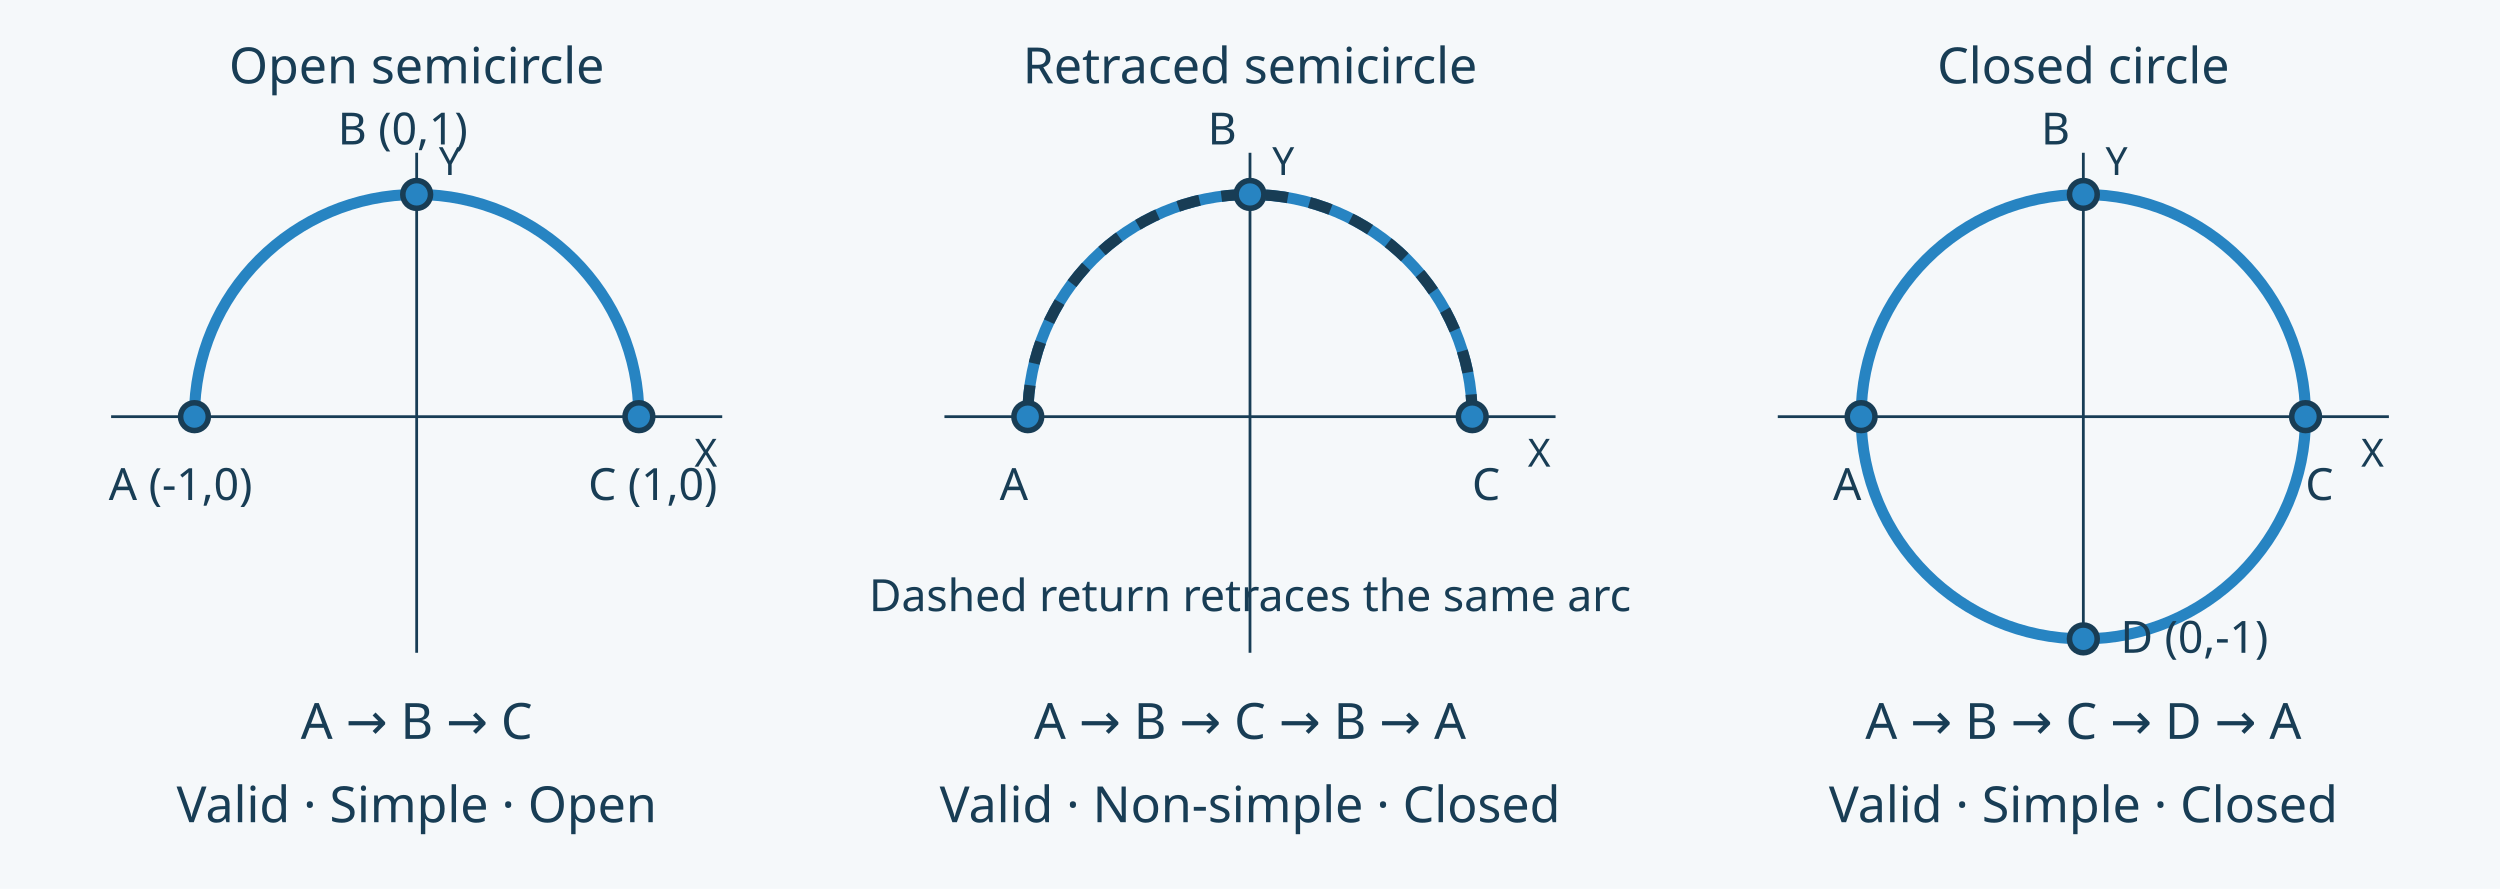
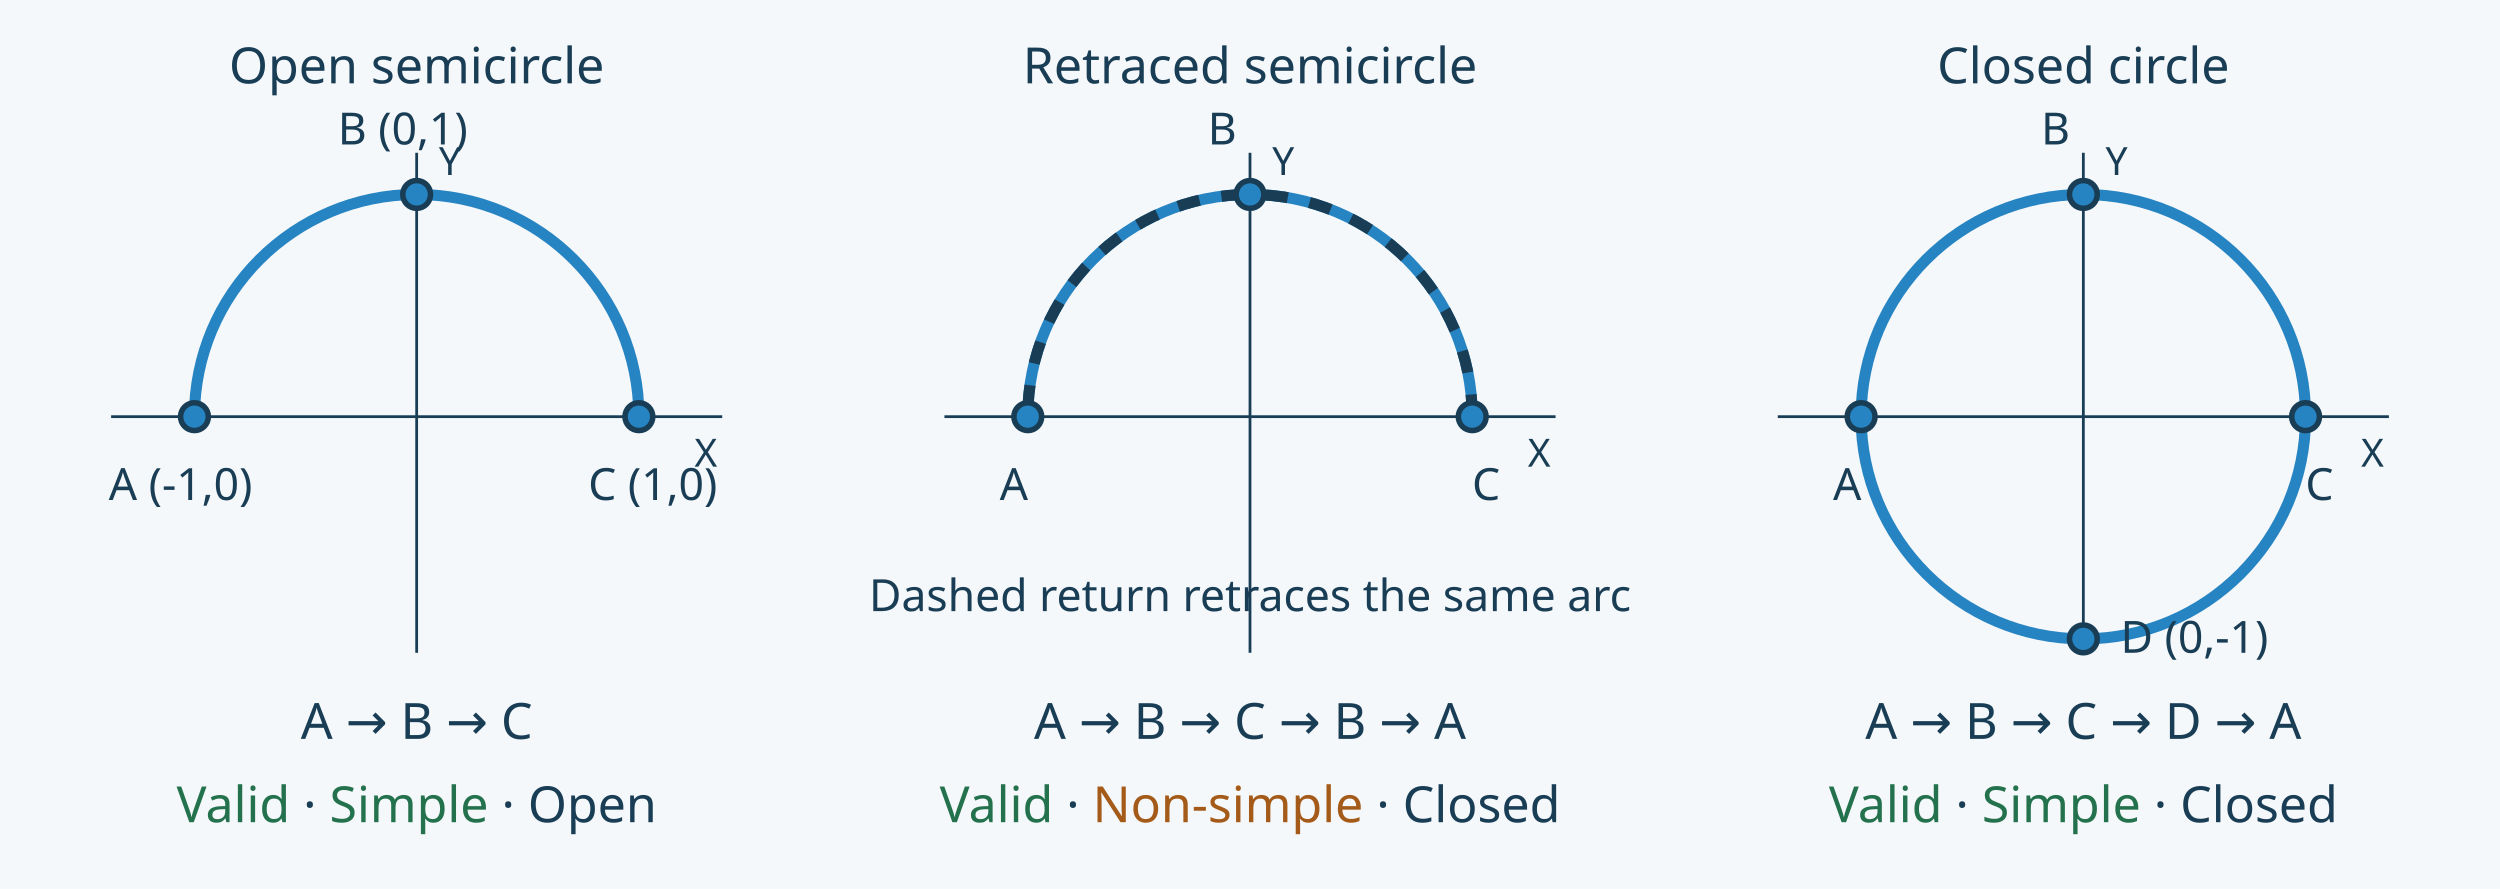
<svg xmlns="http://www.w3.org/2000/svg" viewBox="0 0 900 320" role="img" aria-labelledby="title description">
  <rect width="900" height="320" fill="#F5F8FA" />
  <g fill="#183D55" font-family="sans-serif" font-size="18" text-anchor="middle">
    <text x="150" y="30">Open semicircle</text>
    <text x="450" y="30">Retraced semicircle</text>
    <text x="750" y="30">Closed circle</text>
    <text x="150" y="266">A → B → C</text>
    <text x="450" y="266">A → B → C → B → A</text>
    <text x="750" y="266">A → B → C → D → A</text>
-     <text x="150" y="296">Valid · Simple · Open</text>
-     <text x="450" y="296">Valid · Non-simple · Closed</text>
-     <text x="750" y="296">Valid · Simple · Closed</text>
+     <text x="150" y="296">
+       <tspan fill="#24724D">Valid</tspan> · <tspan fill="#24724D">Simple</tspan> · Open</text>
+     <text x="450" y="296">
+       <tspan fill="#24724D">Valid</tspan> · <tspan fill="#A45B19">Non-simple</tspan> · Closed</text>
+     <text x="750" y="296">
+       <tspan fill="#24724D">Valid</tspan> · <tspan fill="#24724D">Simple</tspan> · Closed</text>
  </g>
  <g fill="none" stroke="#183D55" stroke-width="1">
    <path d="M40 150 H260 M150 55 V235 M340 150 H560 M450 55 V235 M640 150 H860 M750 55 V235" />
  </g>
  <g fill="#183D55" font-family="sans-serif" font-size="14">
    <text x="250" y="168">X</text>
    <text x="158" y="63">Y</text>
    <text x="550" y="168">X</text>
    <text x="458" y="63">Y</text>
    <text x="850" y="168">X</text>
    <text x="758" y="63">Y</text>
  </g>
  <g fill="none" stroke-width="4">
    <path d="M70 150 A80 80 0 0 1 230 150" stroke="#2784C2" />
    <path d="M370 150 A80 80 0 0 1 530 150" stroke="#2784C2" />
    <path d="M530 150 A80 80 0 0 0 370 150" stroke="#183D55" stroke-dasharray="8 8" />
    <circle cx="750" cy="150" r="80" stroke="#2784C2" />
  </g>
  <g fill="#2784C2" stroke="#183D55" stroke-width="2">
    <circle cx="70" cy="150" r="5" />
    <circle cx="150" cy="70" r="5" />
    <circle cx="230" cy="150" r="5" />
    <circle cx="370" cy="150" r="5" />
    <circle cx="450" cy="70" r="5" />
    <circle cx="530" cy="150" r="5" />
    <circle cx="670" cy="150" r="5" />
    <circle cx="750" cy="70" r="5" />
    <circle cx="830" cy="150" r="5" />
    <circle cx="750" cy="230" r="5" />
  </g>
  <g fill="#183D55" font-family="sans-serif" font-size="16" text-anchor="middle">
    <text x="65" y="180">A (-1,0)</text>
    <text x="145" y="52">B (0,1)</text>
    <text x="235" y="180">C (1,0)</text>
    <text x="365" y="180">A</text>
    <text x="440" y="52">B</text>
    <text x="535" y="180">C</text>
    <text x="665" y="180">A</text>
    <text x="740" y="52">B</text>
    <text x="835" y="180">C</text>
    <text x="790" y="235">D (0,-1)</text>
    <text x="450" y="220">Dashed return retraces the same arc</text>
  </g>
</svg>
